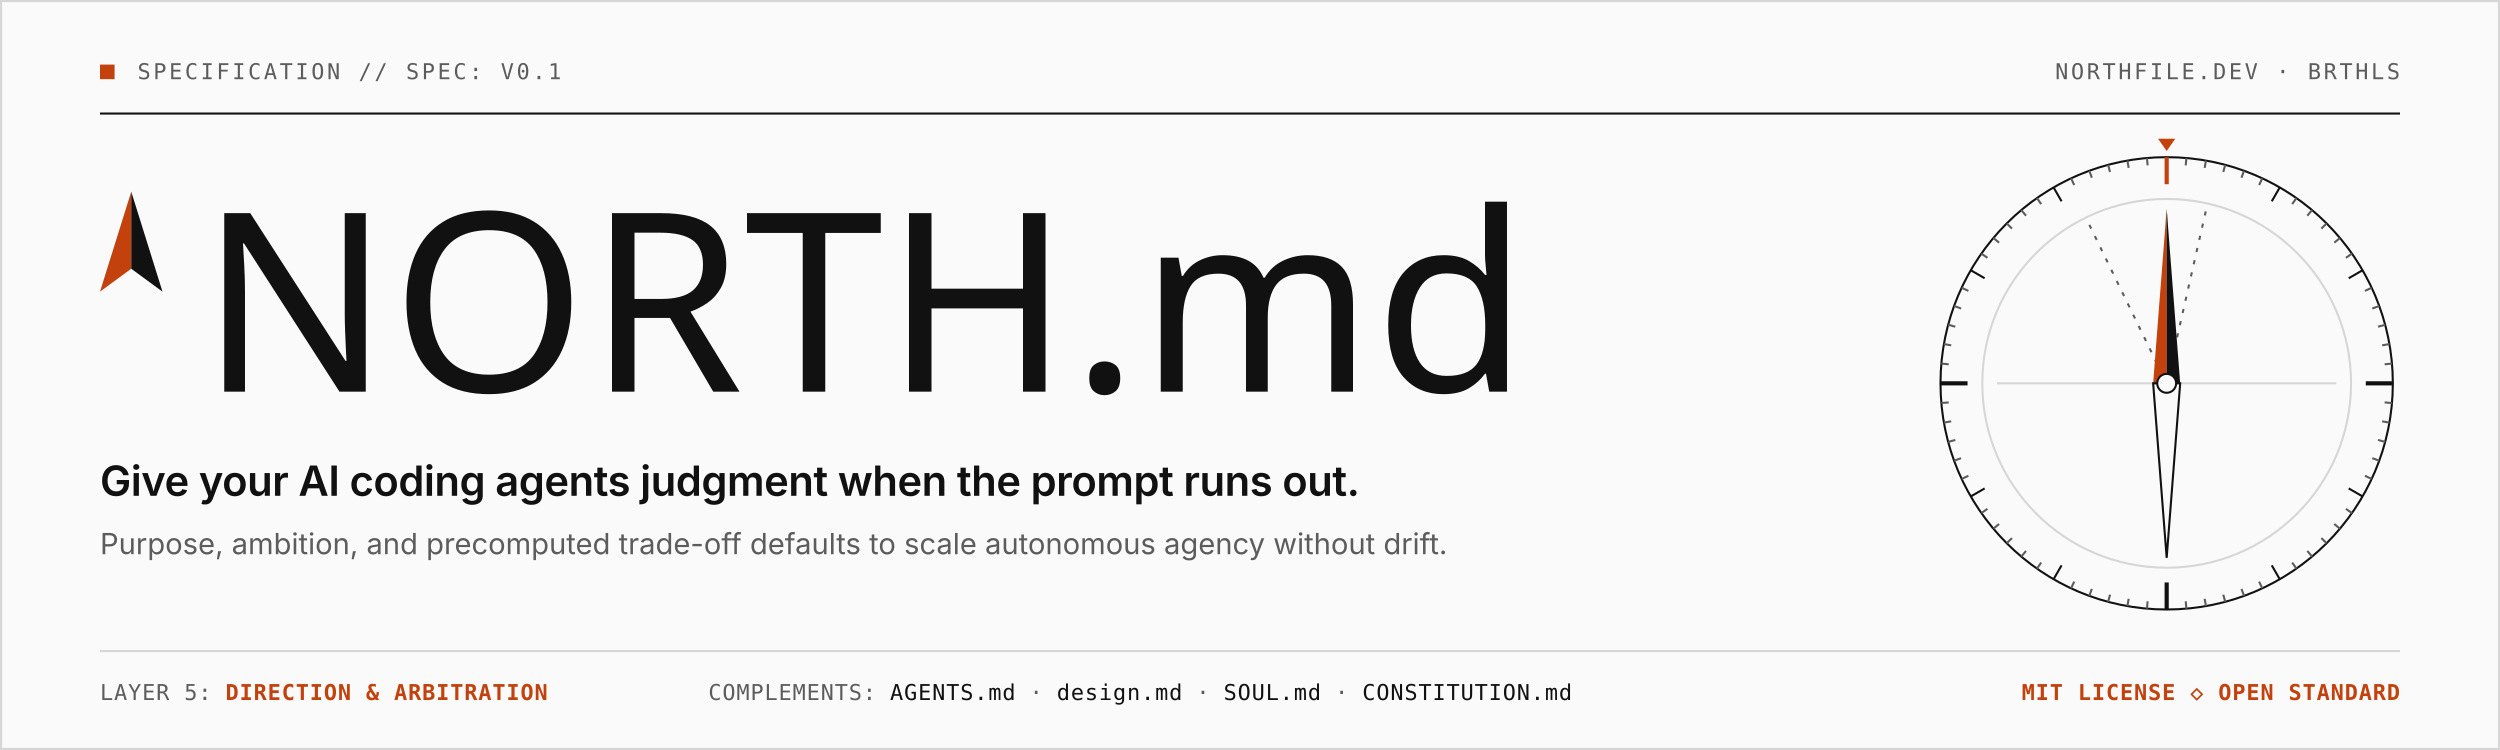
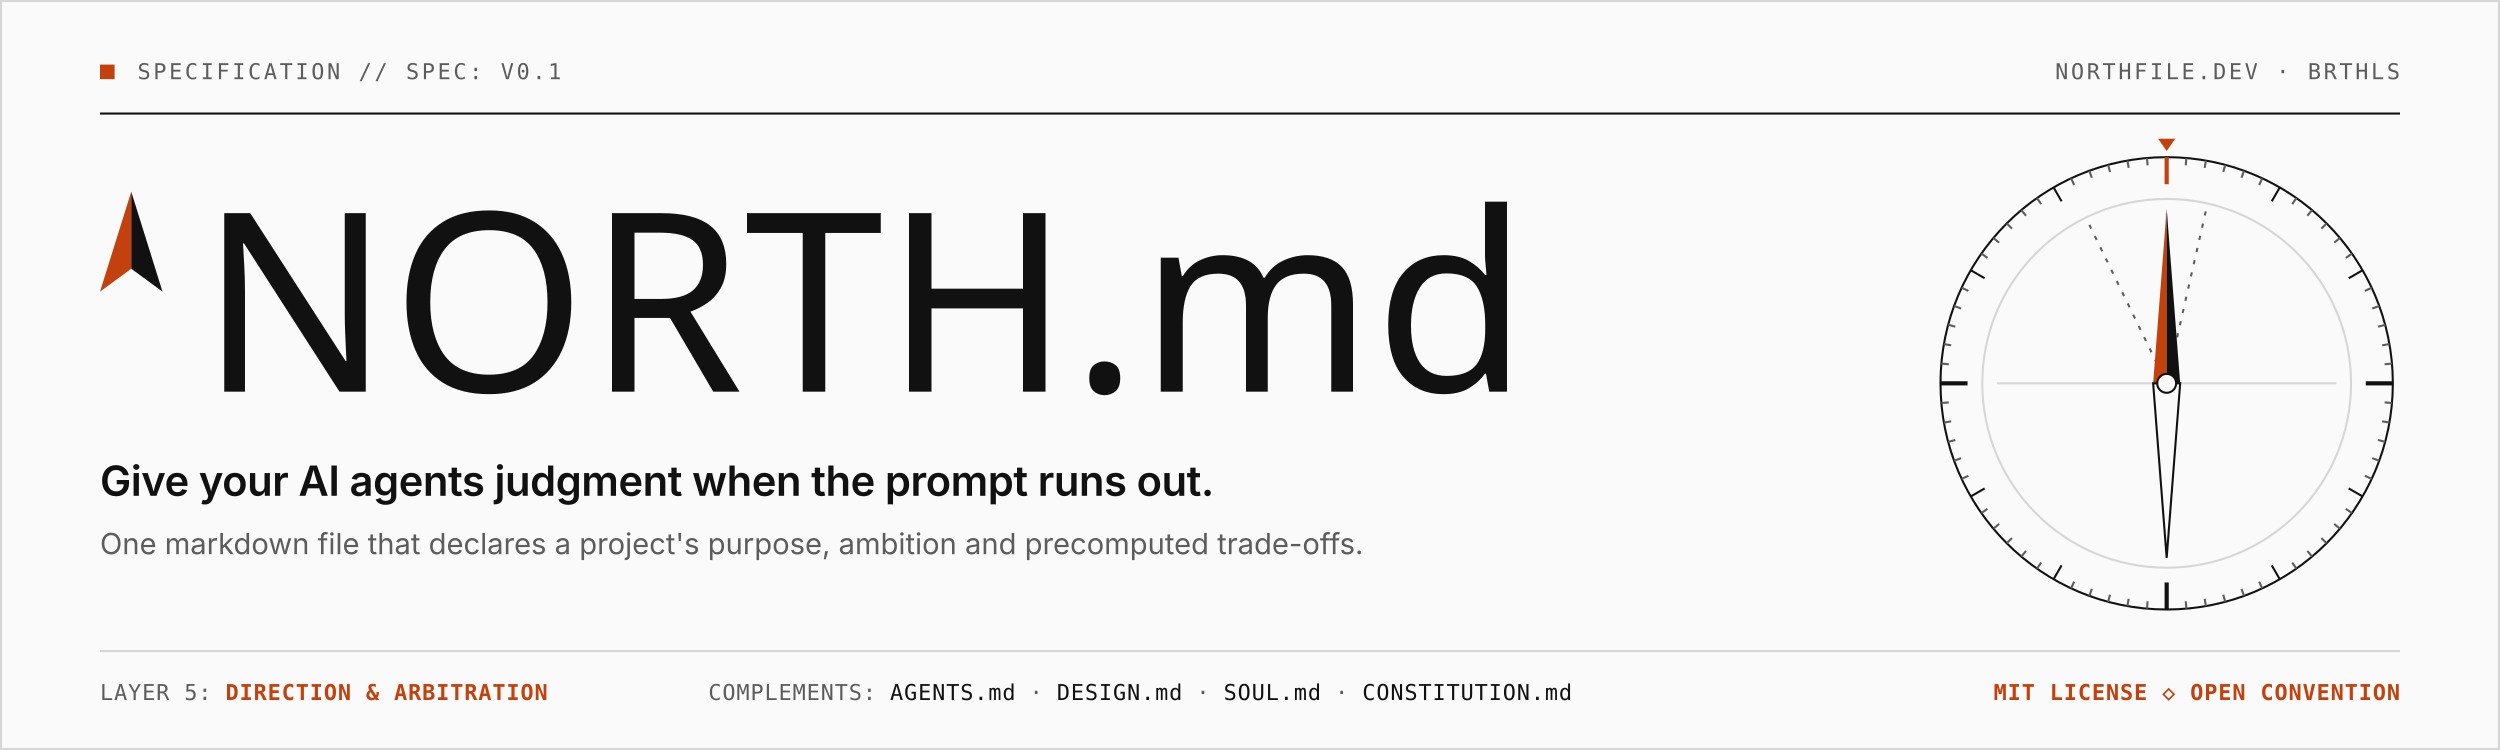
<svg xmlns="http://www.w3.org/2000/svg" viewBox="0 0 1200 360" width="100%" height="100%" fill="none">
  <rect width="1200" height="360" fill="#fafafa" />
  <rect x="0.5" y="0.5" width="1199" height="359" stroke="#d6d6d6" stroke-width="1" />
  <rect x="48" y="31" width="7" height="7" fill="#c2410c" />
  <text x="66" y="38" font-family="'JetBrains Mono', ui-monospace, Menlo, monospace" font-size="10.5" fill="#5c5c5c" letter-spacing="0.12em">SPECIFICATION // SPEC: V0.1</text>
  <text x="1152" y="38" text-anchor="end" font-family="'JetBrains Mono', ui-monospace, Menlo, monospace" font-size="10.5" fill="#5c5c5c" letter-spacing="0.12em">NORTHFILE.DEV · BRTHLS</text>
  <line x1="48" y1="54.5" x2="1152" y2="54.5" stroke="#111111" stroke-width="1" />
  <path d="M63 92 L48 140 L63 129 Z" fill="#c2410c" />
  <path d="M63 92 L78 140 L63 129 Z" fill="#111111" />
  <text x="96" y="188" font-family="'Anton', Impact, 'Arial Narrow', sans-serif" font-size="120" fill="#111111" letter-spacing="0.005em">NORTH.md</text>
-   <text x="48" y="238" font-family="'Inter', -apple-system, 'Segoe UI', Helvetica, Arial, sans-serif" font-size="20" fill="#111111" font-weight="600" letter-spacing="-0.01em">Give your AI coding agents judgment when the prompt runs out.</text>
-   <text x="48" y="266" font-family="'Inter', -apple-system, 'Segoe UI', Helvetica, Arial, sans-serif" font-size="14" fill="#5c5c5c">Purpose, ambition, and precomputed trade-off defaults to scale autonomous agency without drift.</text>
+   <text x="48" y="238" font-family="'Inter', -apple-system, 'Segoe UI', Helvetica, Arial, sans-serif" font-size="20" fill="#111111" font-weight="600" letter-spacing="-0.01em">Give your AI agents judgment when the prompt runs out.</text>
+   <text x="48" y="266" font-family="'Inter', -apple-system, 'Segoe UI', Helvetica, Arial, sans-serif" font-size="14" fill="#5c5c5c">One markdown file that declares a project's purpose, ambition and precomputed trade-offs.</text>
  <g>
    <circle cx="1040" cy="184" r="108.56" stroke="#111111" stroke-width="1" />
    <circle cx="1040" cy="184" r="88.50" stroke="#d6d6d6" stroke-width="1" />
    <path d="M1040.00 102.58 L1040.00 265.42 M958.58 184.00 L1121.42 184.00" stroke="#d6d6d6" stroke-width="1" />
    <path d="M1040.00 75.44 L1040.00 88.42" stroke="#c2410c" stroke-width="2" />
    <path d="M1049.46 75.85 L1049.15 79.38" stroke="#5c5c5c" stroke-width="1" />
    <path d="M1058.85 77.09 L1058.24 80.58" stroke="#5c5c5c" stroke-width="1" />
    <path d="M1068.10 79.14 L1067.18 82.56" stroke="#5c5c5c" stroke-width="1" />
    <path d="M1077.13 81.99 L1075.92 85.31" stroke="#5c5c5c" stroke-width="1" />
    <path d="M1085.88 85.61 L1084.38 88.82" stroke="#5c5c5c" stroke-width="1" />
    <path d="M1094.28 89.98 L1090.44 96.63" stroke="#111111" stroke-width="1" />
    <path d="M1102.27 95.07 L1100.24 97.97" stroke="#5c5c5c" stroke-width="1" />
    <path d="M1109.78 100.84 L1107.51 103.55" stroke="#5c5c5c" stroke-width="1" />
    <path d="M1116.76 107.24 L1114.26 109.74" stroke="#5c5c5c" stroke-width="1" />
    <path d="M1123.16 114.22 L1120.45 116.49" stroke="#5c5c5c" stroke-width="1" />
    <path d="M1128.93 121.73 L1126.03 123.76" stroke="#5c5c5c" stroke-width="1" />
    <path d="M1134.02 129.72 L1127.37 133.56" stroke="#111111" stroke-width="1" />
    <path d="M1138.39 138.12 L1135.18 139.62" stroke="#5c5c5c" stroke-width="1" />
    <path d="M1142.01 146.87 L1138.69 148.08" stroke="#5c5c5c" stroke-width="1" />
    <path d="M1144.86 155.90 L1141.44 156.82" stroke="#5c5c5c" stroke-width="1" />
    <path d="M1146.91 165.15 L1143.42 165.76" stroke="#5c5c5c" stroke-width="1" />
    <path d="M1148.15 174.54 L1144.62 174.85" stroke="#5c5c5c" stroke-width="1" />
    <path d="M1148.56 184.00 L1135.58 184.00" stroke="#111111" stroke-width="2" />
    <path d="M1148.15 193.46 L1144.62 193.15" stroke="#5c5c5c" stroke-width="1" />
    <path d="M1146.91 202.85 L1143.42 202.24" stroke="#5c5c5c" stroke-width="1" />
    <path d="M1144.86 212.10 L1141.44 211.18" stroke="#5c5c5c" stroke-width="1" />
    <path d="M1142.01 221.13 L1138.69 219.92" stroke="#5c5c5c" stroke-width="1" />
    <path d="M1138.39 229.88 L1135.18 228.38" stroke="#5c5c5c" stroke-width="1" />
    <path d="M1134.02 238.28 L1127.37 234.44" stroke="#111111" stroke-width="1" />
    <path d="M1128.93 246.27 L1126.03 244.24" stroke="#5c5c5c" stroke-width="1" />
    <path d="M1123.16 253.78 L1120.45 251.51" stroke="#5c5c5c" stroke-width="1" />
    <path d="M1116.76 260.76 L1114.26 258.26" stroke="#5c5c5c" stroke-width="1" />
    <path d="M1109.78 267.16 L1107.51 264.45" stroke="#5c5c5c" stroke-width="1" />
    <path d="M1102.27 272.93 L1100.24 270.03" stroke="#5c5c5c" stroke-width="1" />
    <path d="M1094.28 278.02 L1090.44 271.37" stroke="#111111" stroke-width="1" />
    <path d="M1085.88 282.39 L1084.38 279.18" stroke="#5c5c5c" stroke-width="1" />
    <path d="M1077.13 286.01 L1075.92 282.69" stroke="#5c5c5c" stroke-width="1" />
    <path d="M1068.10 288.86 L1067.18 285.44" stroke="#5c5c5c" stroke-width="1" />
    <path d="M1058.85 290.91 L1058.24 287.42" stroke="#5c5c5c" stroke-width="1" />
    <path d="M1049.46 292.15 L1049.15 288.62" stroke="#5c5c5c" stroke-width="1" />
    <path d="M1040.00 292.56 L1040.00 279.58" stroke="#111111" stroke-width="2" />
    <path d="M1030.54 292.15 L1030.85 288.62" stroke="#5c5c5c" stroke-width="1" />
    <path d="M1021.15 290.91 L1021.76 287.42" stroke="#5c5c5c" stroke-width="1" />
    <path d="M1011.90 288.86 L1012.82 285.44" stroke="#5c5c5c" stroke-width="1" />
    <path d="M1002.87 286.01 L1004.08 282.69" stroke="#5c5c5c" stroke-width="1" />
    <path d="M994.12 282.39 L995.62 279.18" stroke="#5c5c5c" stroke-width="1" />
    <path d="M985.72 278.02 L989.56 271.37" stroke="#111111" stroke-width="1" />
    <path d="M977.73 272.93 L979.76 270.03" stroke="#5c5c5c" stroke-width="1" />
    <path d="M970.22 267.16 L972.49 264.45" stroke="#5c5c5c" stroke-width="1" />
    <path d="M963.24 260.76 L965.74 258.26" stroke="#5c5c5c" stroke-width="1" />
    <path d="M956.84 253.78 L959.55 251.51" stroke="#5c5c5c" stroke-width="1" />
    <path d="M951.07 246.27 L953.97 244.24" stroke="#5c5c5c" stroke-width="1" />
    <path d="M945.98 238.28 L952.63 234.44" stroke="#111111" stroke-width="1" />
    <path d="M941.61 229.88 L944.82 228.38" stroke="#5c5c5c" stroke-width="1" />
    <path d="M937.99 221.13 L941.31 219.92" stroke="#5c5c5c" stroke-width="1" />
    <path d="M935.14 212.10 L938.56 211.18" stroke="#5c5c5c" stroke-width="1" />
    <path d="M933.09 202.85 L936.58 202.24" stroke="#5c5c5c" stroke-width="1" />
    <path d="M931.85 193.46 L935.38 193.15" stroke="#5c5c5c" stroke-width="1" />
    <path d="M931.44 184.00 L944.42 184.00" stroke="#111111" stroke-width="2" />
    <path d="M931.85 174.54 L935.38 174.85" stroke="#5c5c5c" stroke-width="1" />
    <path d="M933.09 165.15 L936.58 165.76" stroke="#5c5c5c" stroke-width="1" />
    <path d="M935.14 155.90 L938.56 156.82" stroke="#5c5c5c" stroke-width="1" />
    <path d="M937.99 146.87 L941.31 148.08" stroke="#5c5c5c" stroke-width="1" />
    <path d="M941.61 138.12 L944.82 139.62" stroke="#5c5c5c" stroke-width="1" />
    <path d="M945.98 129.72 L952.63 133.56" stroke="#111111" stroke-width="1" />
    <path d="M951.07 121.73 L953.97 123.76" stroke="#5c5c5c" stroke-width="1" />
    <path d="M956.84 114.22 L959.55 116.49" stroke="#5c5c5c" stroke-width="1" />
    <path d="M963.24 107.24 L965.74 109.74" stroke="#5c5c5c" stroke-width="1" />
    <path d="M970.22 100.84 L972.49 103.55" stroke="#5c5c5c" stroke-width="1" />
    <path d="M977.73 95.07 L979.76 97.97" stroke="#5c5c5c" stroke-width="1" />
    <path d="M985.72 89.98 L989.55 96.63" stroke="#111111" stroke-width="1" />
    <path d="M994.12 85.61 L995.62 88.82" stroke="#5c5c5c" stroke-width="1" />
    <path d="M1002.87 81.99 L1004.08 85.31" stroke="#5c5c5c" stroke-width="1" />
    <path d="M1011.90 79.14 L1012.82 82.56" stroke="#5c5c5c" stroke-width="1" />
    <path d="M1021.15 77.09 L1021.76 80.58" stroke="#5c5c5c" stroke-width="1" />
    <path d="M1030.54 75.85 L1030.85 79.38" stroke="#5c5c5c" stroke-width="1" />
    <path d="M1035.87 66.59 L1044.13 66.59 L1040.00 72.49 Z" fill="#c2410c" />
    <path d="M1035.34 174.45 L1001.20 104.46" stroke="#5c5c5c" stroke-width="1" stroke-dasharray="2 4" />
    <path d="M1042.35 173.64 L1059.61 97.70" stroke="#5c5c5c" stroke-width="1" stroke-dasharray="2 4" />
    <path d="M1040.00 100.22 L1033.51 184.00 L1040.00 184.00 Z" fill="#c2410c" />
    <path d="M1040.00 100.22 L1046.49 184.00 L1040.00 184.00 Z" fill="#111111" />
    <path d="M1033.51 184.00 L1040.00 267.78 L1046.49 184.00 Z" fill="#fafafa" stroke="#111111" stroke-width="1" />
    <circle cx="1040" cy="184" r="4.54" fill="#fafafa" stroke="#111111" stroke-width="1" />
  </g>
  <line x1="48" y1="312.5" x2="1152" y2="312.5" stroke="#d6d6d6" stroke-width="1" />
  <text x="48" y="336" font-family="'JetBrains Mono', ui-monospace, Menlo, monospace" font-size="10.5" fill="#5c5c5c" letter-spacing="0.04em">LAYER 5: <tspan fill="#c2410c" font-weight="700">DIRECTION &amp; ARBITRATION</tspan>
  </text>
-   <text x="340" y="336" font-family="'JetBrains Mono', ui-monospace, Menlo, monospace" font-size="10.5" fill="#5c5c5c" letter-spacing="0.04em">COMPLEMENTS: <tspan fill="#111111">AGENTS.md</tspan> · <tspan fill="#111111">design.md</tspan> · <tspan fill="#111111">SOUL.md</tspan> · <tspan fill="#111111">CONSTITUTION.md</tspan>
+   <text x="340" y="336" font-family="'JetBrains Mono', ui-monospace, Menlo, monospace" font-size="10.5" fill="#5c5c5c" letter-spacing="0.04em">COMPLEMENTS: <tspan fill="#111111">AGENTS.md</tspan> · <tspan fill="#111111">DESIGN.md</tspan> · <tspan fill="#111111">SOUL.md</tspan> · <tspan fill="#111111">CONSTITUTION.md</tspan>
  </text>
-   <text x="1152" y="336" text-anchor="end" font-family="'JetBrains Mono', ui-monospace, Menlo, monospace" font-size="10.5" fill="#c2410c" font-weight="700" letter-spacing="0.04em">MIT LICENSE ◇ OPEN STANDARD</text>
+   <text x="1152" y="336" text-anchor="end" font-family="'JetBrains Mono', ui-monospace, Menlo, monospace" font-size="10.5" fill="#c2410c" font-weight="700" letter-spacing="0.04em">MIT LICENSE ◇ OPEN CONVENTION</text>
</svg>
